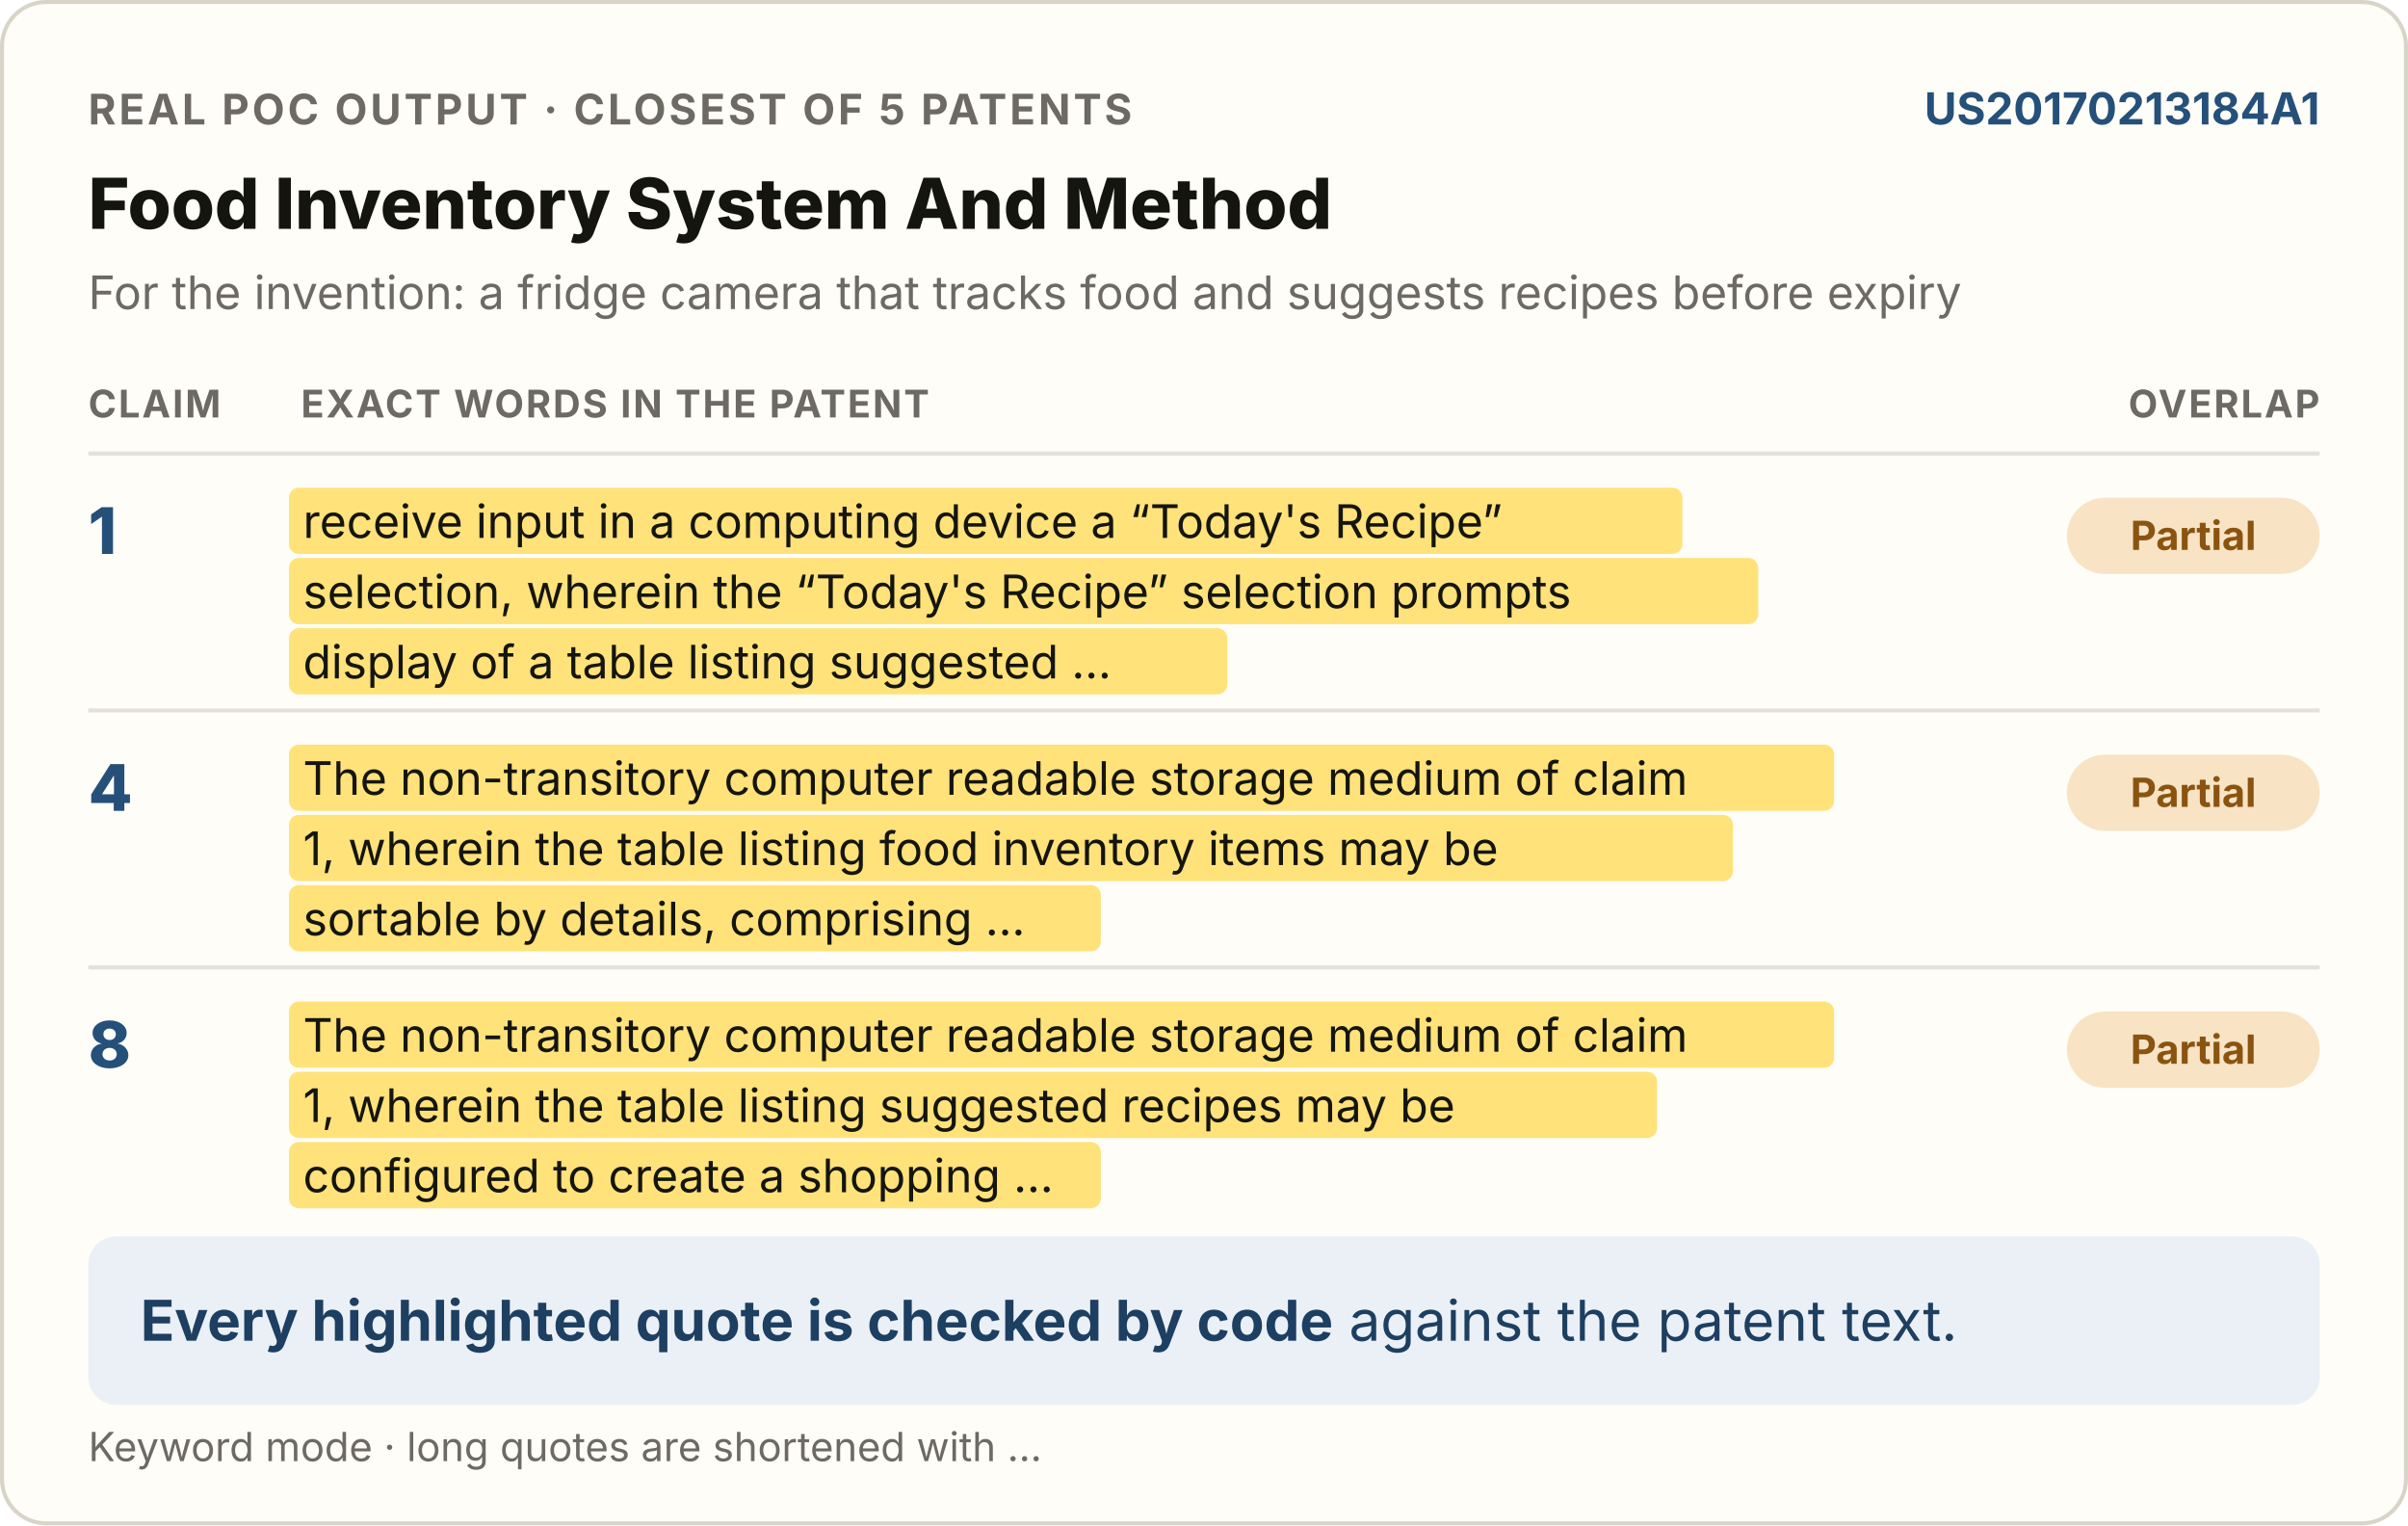
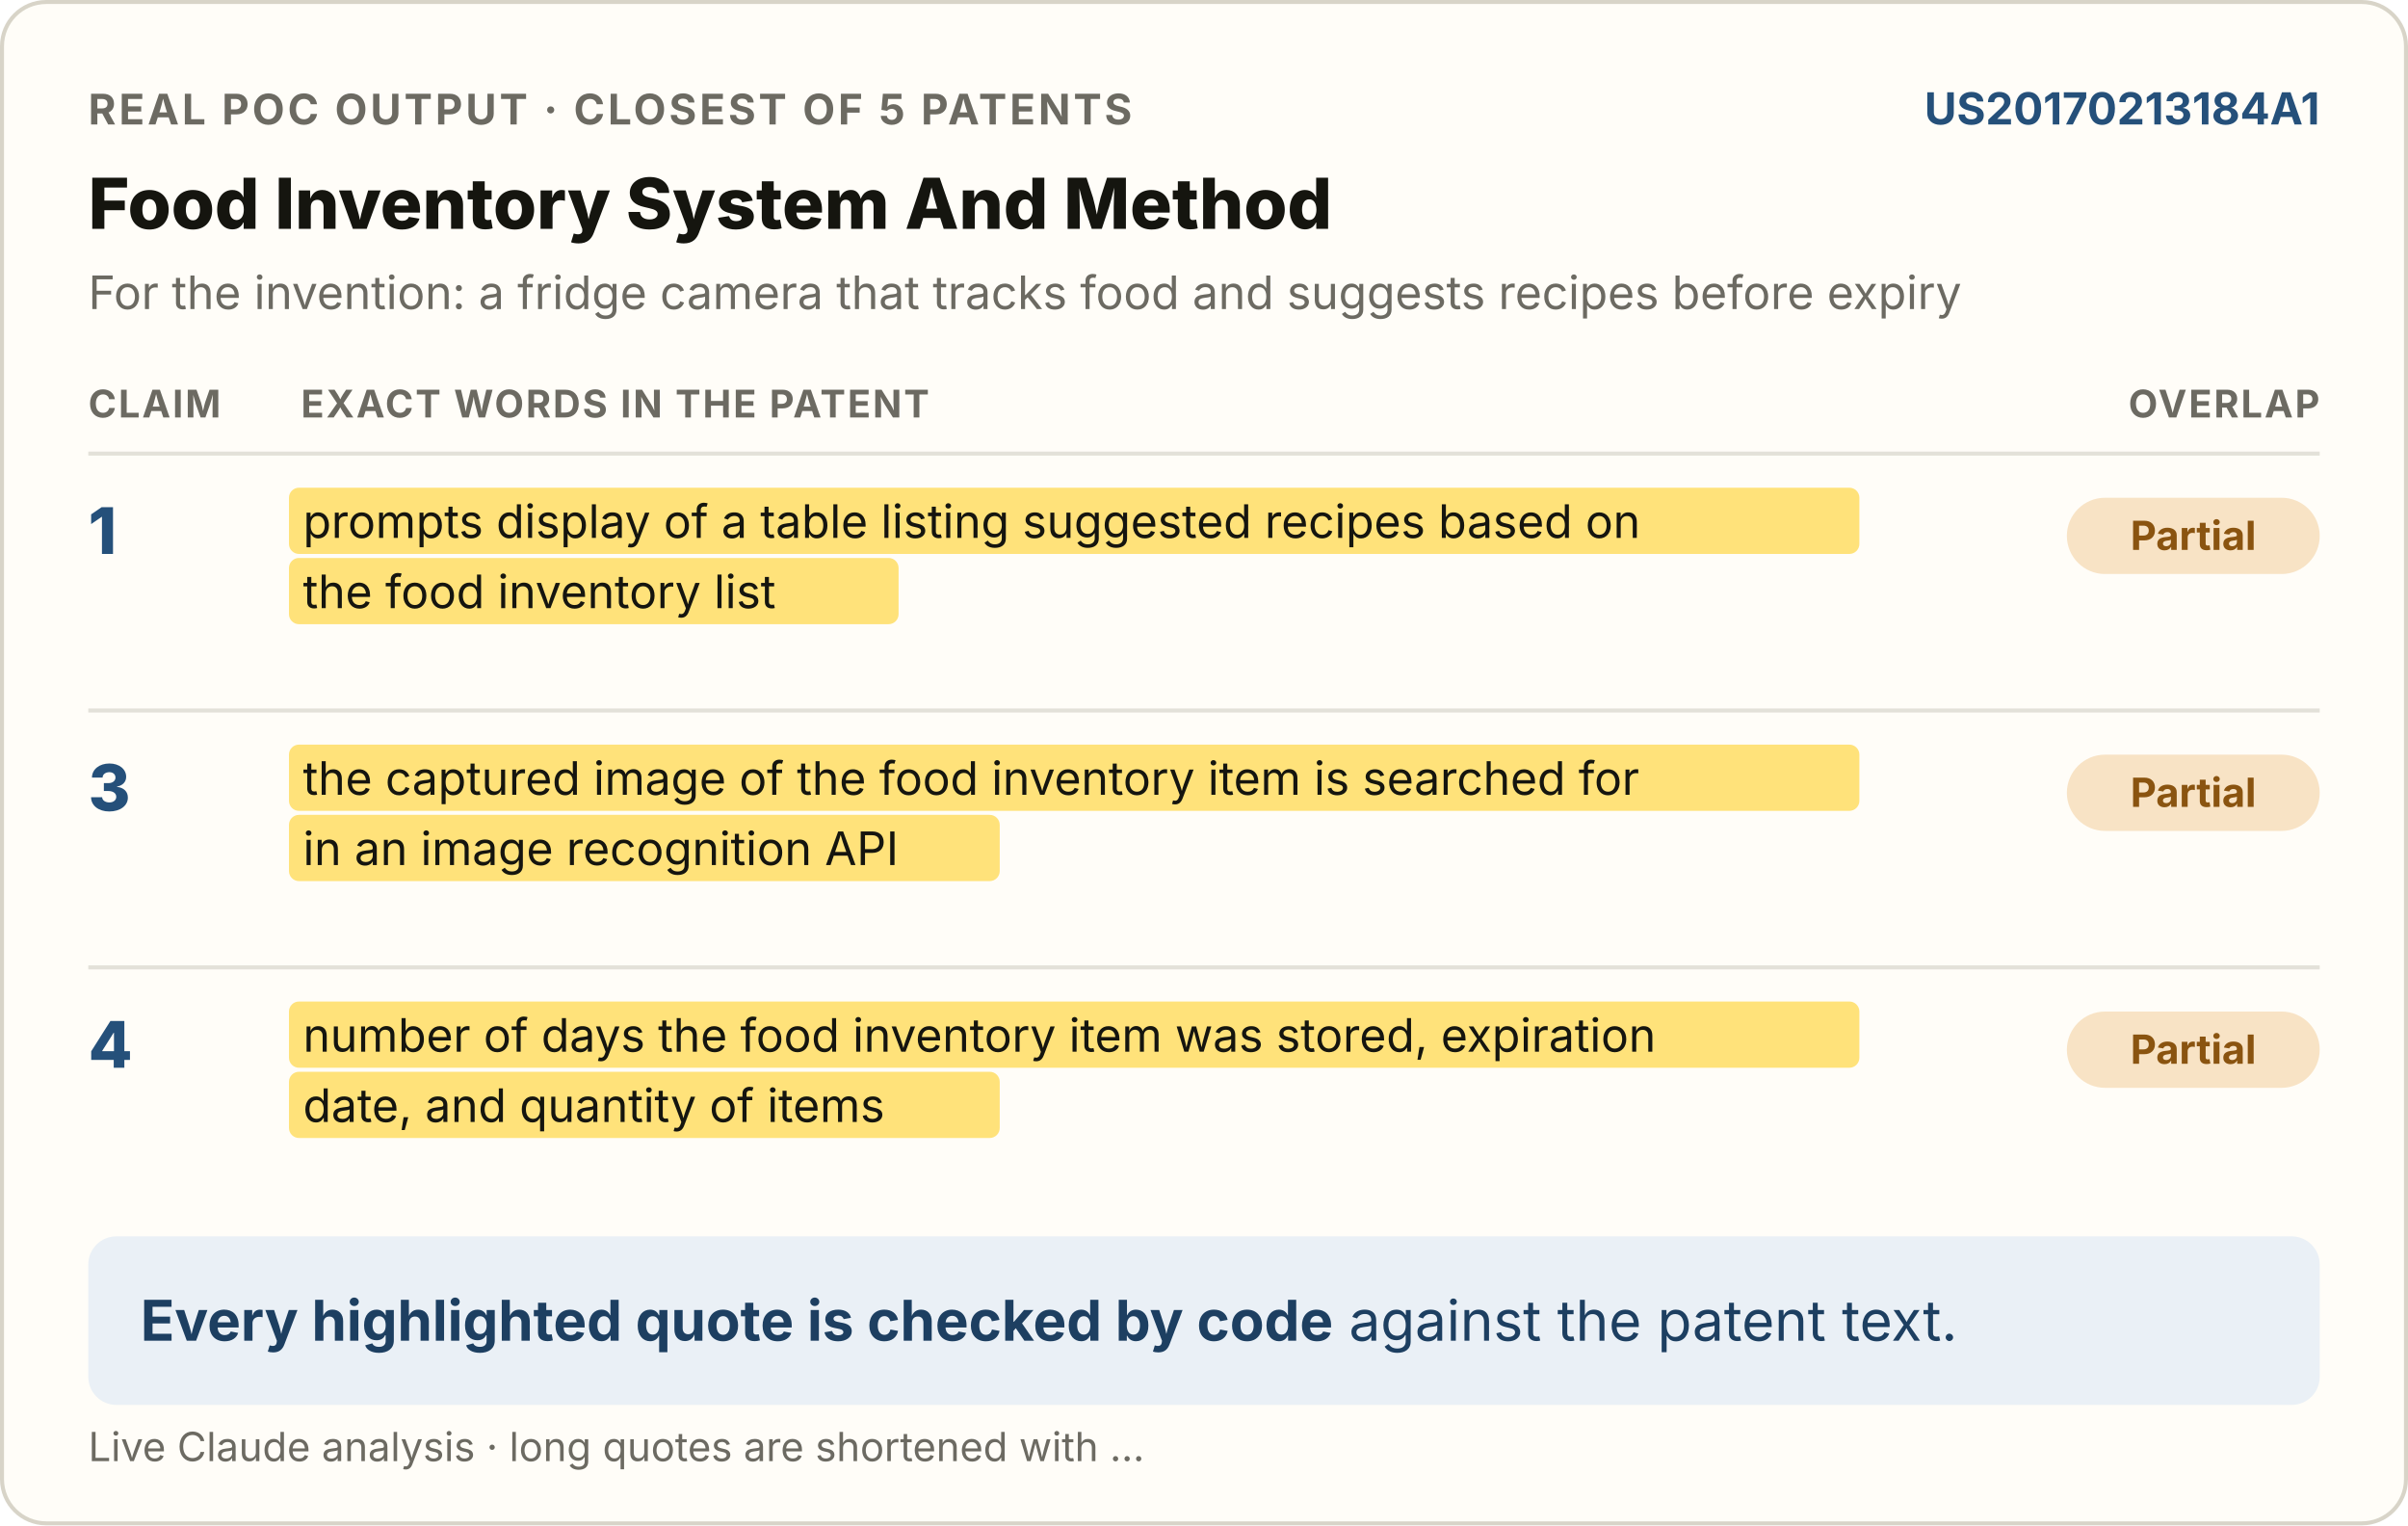
<svg xmlns="http://www.w3.org/2000/svg" viewBox="0 0 1200 760" font-family="Inter, -apple-system, 'Helvetica Neue', Arial, sans-serif">
  <rect x="1" y="1" width="1198" height="758" rx="22" fill="#fffdf8" stroke="#d8d4c8" stroke-width="2" />
  <text x="44.0" y="62.0" font-size="21" fill="#6c6a62" font-weight="700" text-anchor="start" letter-spacing="1.5">REAL POC OUTPUT · CLOSEST OF 5 PATENTS</text>
  <text x="1156.0" y="62.0" font-size="22" fill="#25507a" font-weight="700" text-anchor="end">US20170213184A1</text>
  <text x="44.0" y="114.0" font-size="35" fill="#15150f" font-weight="800" text-anchor="start">Food Inventory System And Method</text>
  <text x="44.0" y="154.0" font-size="23" fill="#6c6a62" font-weight="400" text-anchor="start">For the invention: a fridge camera that tracks food and suggests recipes before expiry</text>
  <text x="44.0" y="208.0" font-size="19" fill="#6c6a62" font-weight="700" text-anchor="start" letter-spacing="1">CLAIM</text>
  <text x="150.0" y="208.0" font-size="19" fill="#6c6a62" font-weight="700" text-anchor="start" letter-spacing="1">EXACT WORDS IN THE PATENT</text>
  <text x="1156.0" y="208.0" font-size="19" fill="#6c6a62" font-weight="700" text-anchor="end" letter-spacing="1">OVERLAP</text>
  <line x1="44" x2="1156" y1="226" y2="226" stroke="#e3e1d9" stroke-width="2" />
  <text x="44.0" y="276.0" font-size="32" fill="#25507a" font-weight="800" text-anchor="start">1</text>
-   <rect x="144.0" y="243.0" width="694.4" height="33.0" rx="5" fill="#ffe27a" />
-   <text x="151.0" y="268.0" font-size="23" fill="#15150f" font-weight="400" text-anchor="start">receive input in a computing device a “Today's Recipe”</text>
-   <rect x="144.0" y="278.0" width="732.2" height="33.0" rx="5" fill="#ffe27a" />
-   <text x="151.0" y="303.0" font-size="23" fill="#15150f" font-weight="400" text-anchor="start">selection, wherein the “Today's Recipe” selection prompts</text>
-   <rect x="144.0" y="313.0" width="467.6" height="33.0" rx="5" fill="#ffe27a" />
-   <text x="151.0" y="338.0" font-size="23" fill="#15150f" font-weight="400" text-anchor="start">display of a table listing suggested …</text>
+   <rect x="144.0" y="243.0" width="782.6" height="33.0" rx="5" fill="#ffe27a" />
+   <text x="151.0" y="268.0" font-size="23" fill="#15150f" font-weight="400" text-anchor="start">prompts display of a table listing suggested recipes based on</text>
+   <rect x="144.0" y="278.0" width="303.8" height="33.0" rx="5" fill="#ffe27a" />
+   <text x="151.0" y="303.0" font-size="23" fill="#15150f" font-weight="400" text-anchor="start">the food inventory list</text>
  <rect x="1030.0" y="248.0" width="126.0" height="38.0" rx="19" fill="#f8e3c5" />
  <text x="1093.0" y="274.0" font-size="20" fill="#8a5410" font-weight="700" text-anchor="middle">Partial</text>
  <line x1="44" x2="1156" y1="354" y2="354" stroke="#e3e1d9" stroke-width="2" />
-   <text x="44.0" y="404.0" font-size="32" fill="#25507a" font-weight="800" text-anchor="start">4</text>
-   <rect x="144.0" y="371.0" width="770.0" height="33.0" rx="5" fill="#ffe27a" />
-   <text x="151.0" y="396.0" font-size="23" fill="#15150f" font-weight="400" text-anchor="start">The non-transitory computer readable storage medium of claim</text>
-   <rect x="144.0" y="406.0" width="719.6" height="33.0" rx="5" fill="#ffe27a" />
-   <text x="151.0" y="431.0" font-size="23" fill="#15150f" font-weight="400" text-anchor="start">1, wherein the table listing food inventory items may be</text>
-   <rect x="144.0" y="441.0" width="404.6" height="33.0" rx="5" fill="#ffe27a" />
-   <text x="151.0" y="466.0" font-size="23" fill="#15150f" font-weight="400" text-anchor="start">sortable by details, comprising …</text>
+   <text x="44.0" y="404.0" font-size="32" fill="#25507a" font-weight="800" text-anchor="start">3</text>
+   <rect x="144.0" y="371.0" width="782.6" height="33.0" rx="5" fill="#ffe27a" />
+   <text x="151.0" y="396.0" font-size="23" fill="#15150f" font-weight="400" text-anchor="start">the captured image of the food inventory item is searched for</text>
+   <rect x="144.0" y="406.0" width="354.2" height="33.0" rx="5" fill="#ffe27a" />
+   <text x="151.0" y="431.0" font-size="23" fill="#15150f" font-weight="400" text-anchor="start">in an image recognition API</text>
  <rect x="1030.0" y="376.0" width="126.0" height="38.0" rx="19" fill="#f8e3c5" />
  <text x="1093.0" y="402.0" font-size="20" fill="#8a5410" font-weight="700" text-anchor="middle">Partial</text>
  <line x1="44" x2="1156" y1="482" y2="482" stroke="#e3e1d9" stroke-width="2" />
-   <text x="44.0" y="532.0" font-size="32" fill="#25507a" font-weight="800" text-anchor="start">8</text>
-   <rect x="144.0" y="499.0" width="770.0" height="33.0" rx="5" fill="#ffe27a" />
-   <text x="151.0" y="524.0" font-size="23" fill="#15150f" font-weight="400" text-anchor="start">The non-transitory computer readable storage medium of claim</text>
-   <rect x="144.0" y="534.0" width="681.8" height="33.0" rx="5" fill="#ffe27a" />
-   <text x="151.0" y="559.0" font-size="23" fill="#15150f" font-weight="400" text-anchor="start">1, wherein the table listing suggested recipes may be</text>
-   <rect x="144.0" y="569.0" width="404.6" height="33.0" rx="5" fill="#ffe27a" />
-   <text x="151.0" y="594.0" font-size="23" fill="#15150f" font-weight="400" text-anchor="start">configured to create a shopping …</text>
+   <text x="44.0" y="532.0" font-size="32" fill="#25507a" font-weight="800" text-anchor="start">4</text>
+   <rect x="144.0" y="499.0" width="782.6" height="33.0" rx="5" fill="#ffe27a" />
+   <text x="151.0" y="524.0" font-size="23" fill="#15150f" font-weight="400" text-anchor="start">number of days the food inventory item was stored, expiration</text>
+   <rect x="144.0" y="534.0" width="354.2" height="33.0" rx="5" fill="#ffe27a" />
+   <text x="151.0" y="559.0" font-size="23" fill="#15150f" font-weight="400" text-anchor="start">date, and quantity of items</text>
  <rect x="1030.0" y="504.0" width="126.0" height="38.0" rx="19" fill="#f8e3c5" />
  <text x="1093.0" y="530.0" font-size="20" fill="#8a5410" font-weight="700" text-anchor="middle">Partial</text>
  <rect x="44.0" y="616.0" width="1112.0" height="84.0" rx="14" fill="#eaf0f6" />
  <text x="70" y="668" font-size="28" fill="#1d3f61">
    <tspan font-weight="700">Every highlighted quote is checked by code</tspan> against the patent text.</text>
-   <text x="44.0" y="728.0" font-size="20" fill="#6c6a62" font-weight="400" text-anchor="start">Keyword mode · long quotes are shortened with …</text>
+   <text x="44.0" y="728.0" font-size="20" fill="#6c6a62" font-weight="400" text-anchor="start">Live Claude analysis · long quotes are shortened with …</text>
</svg>
